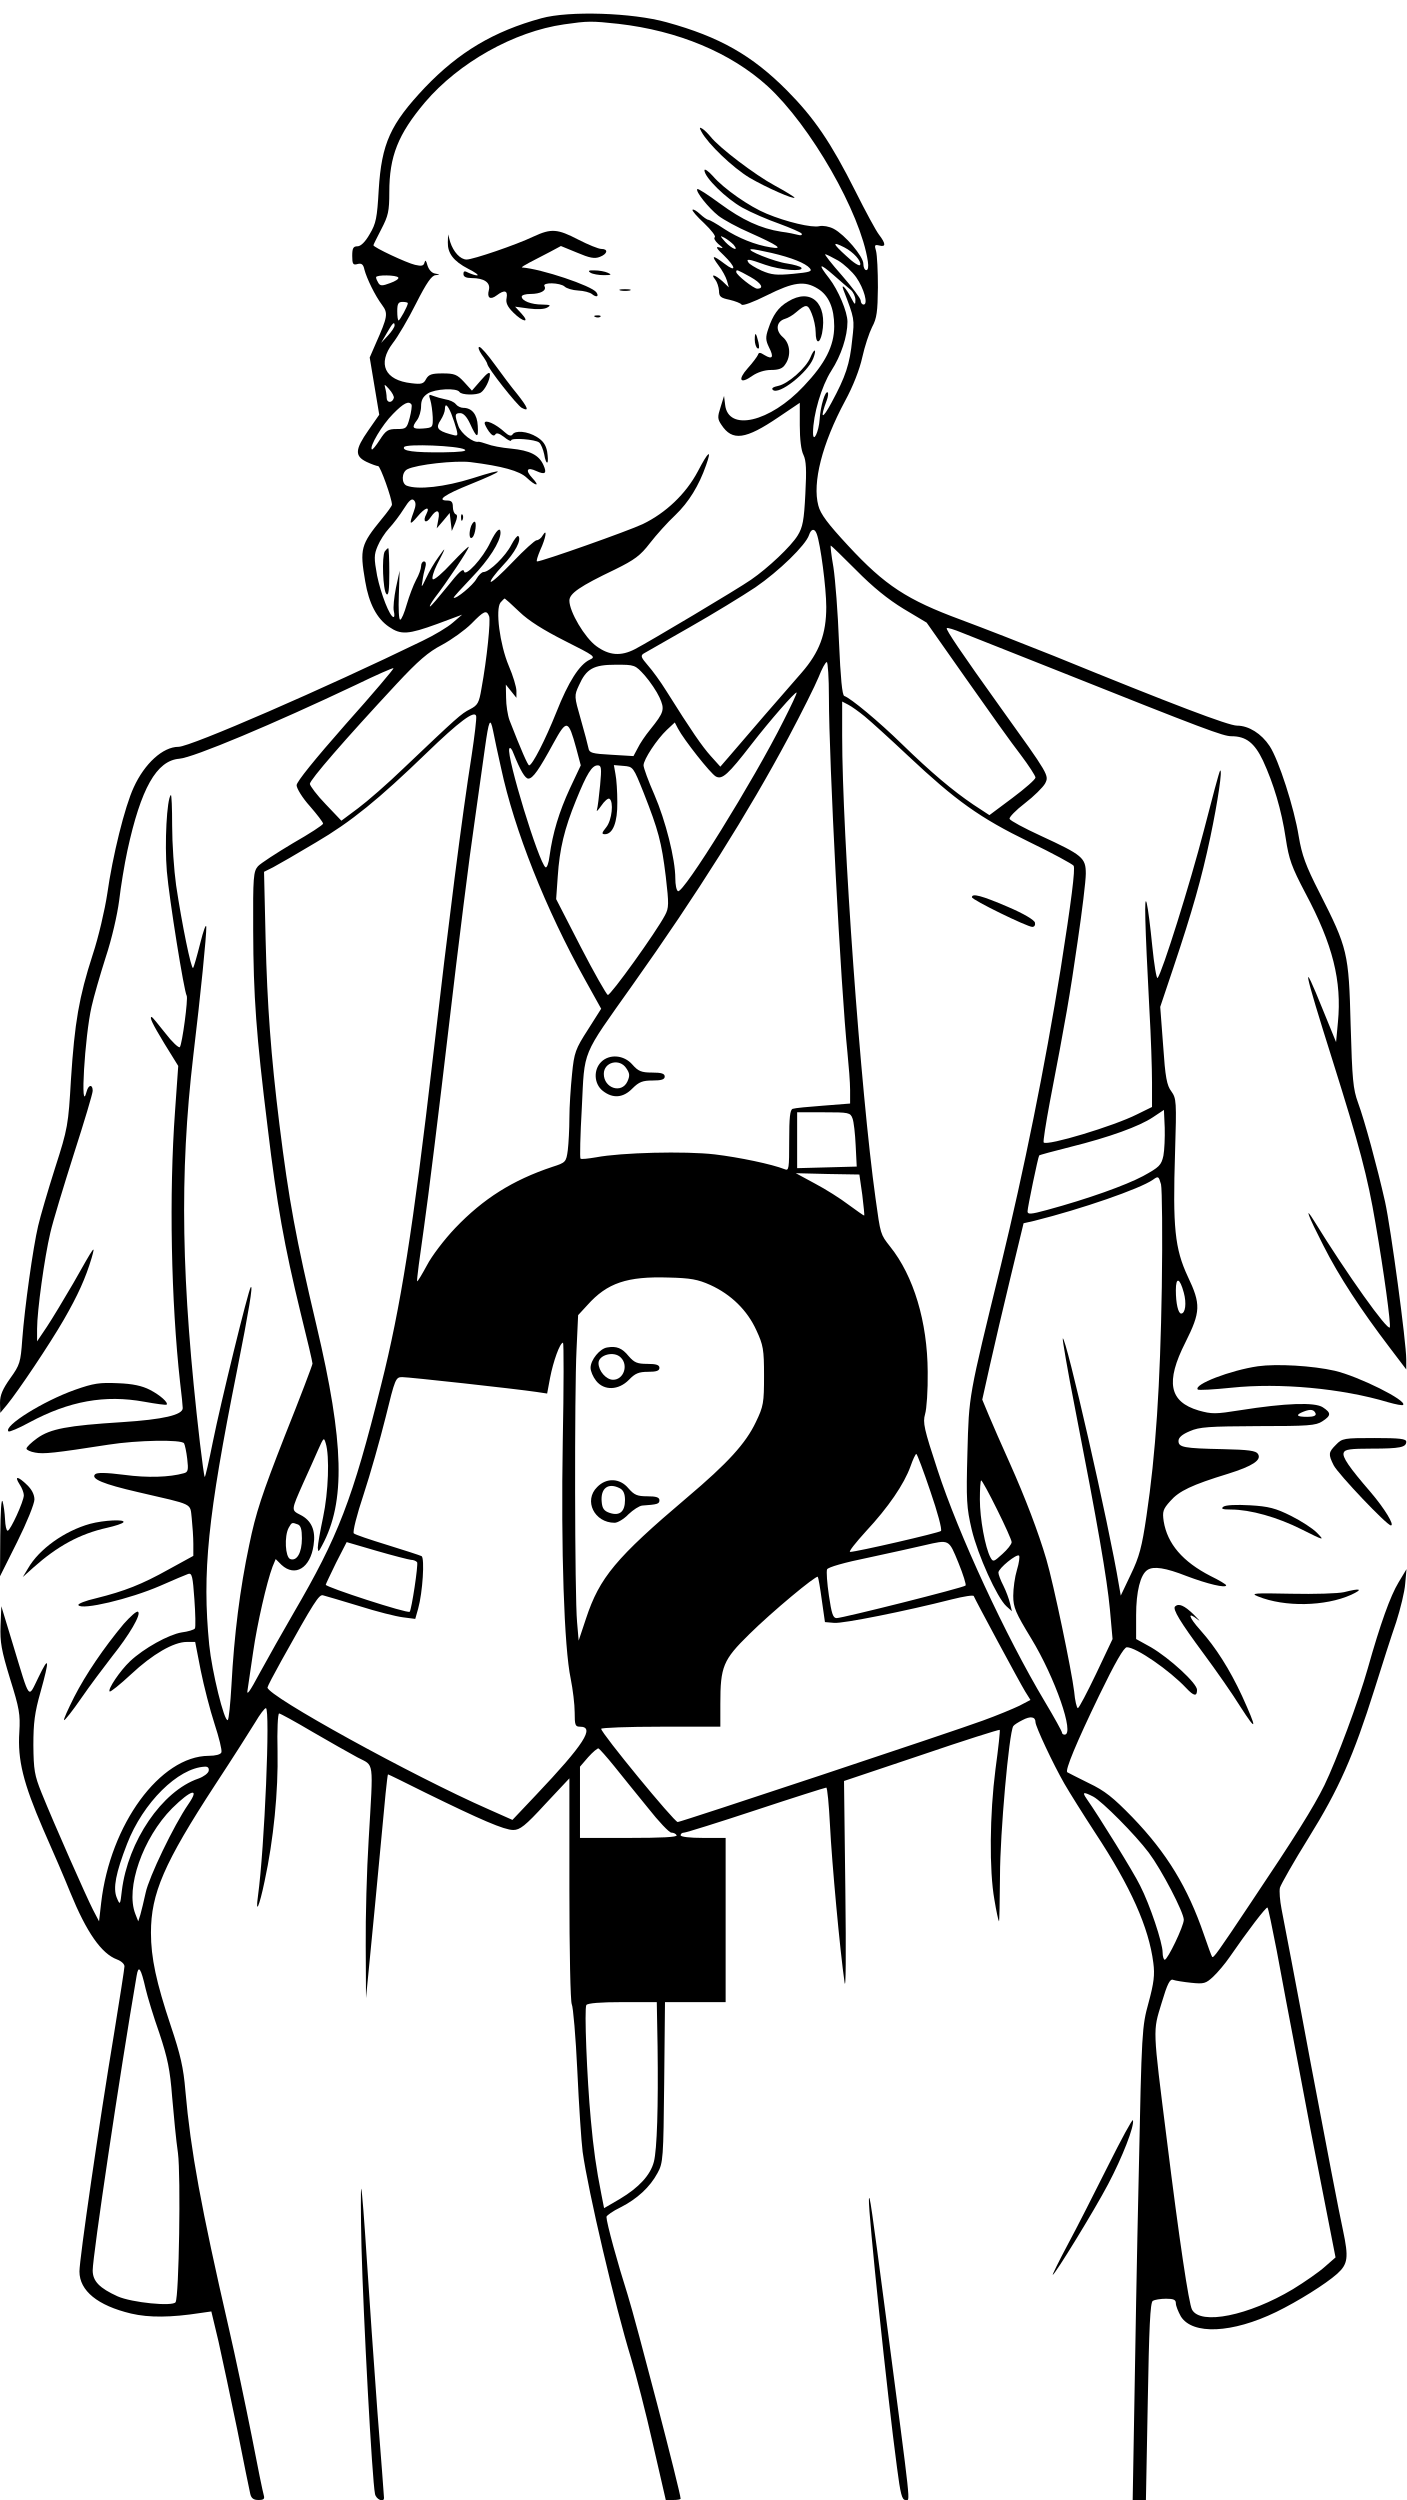
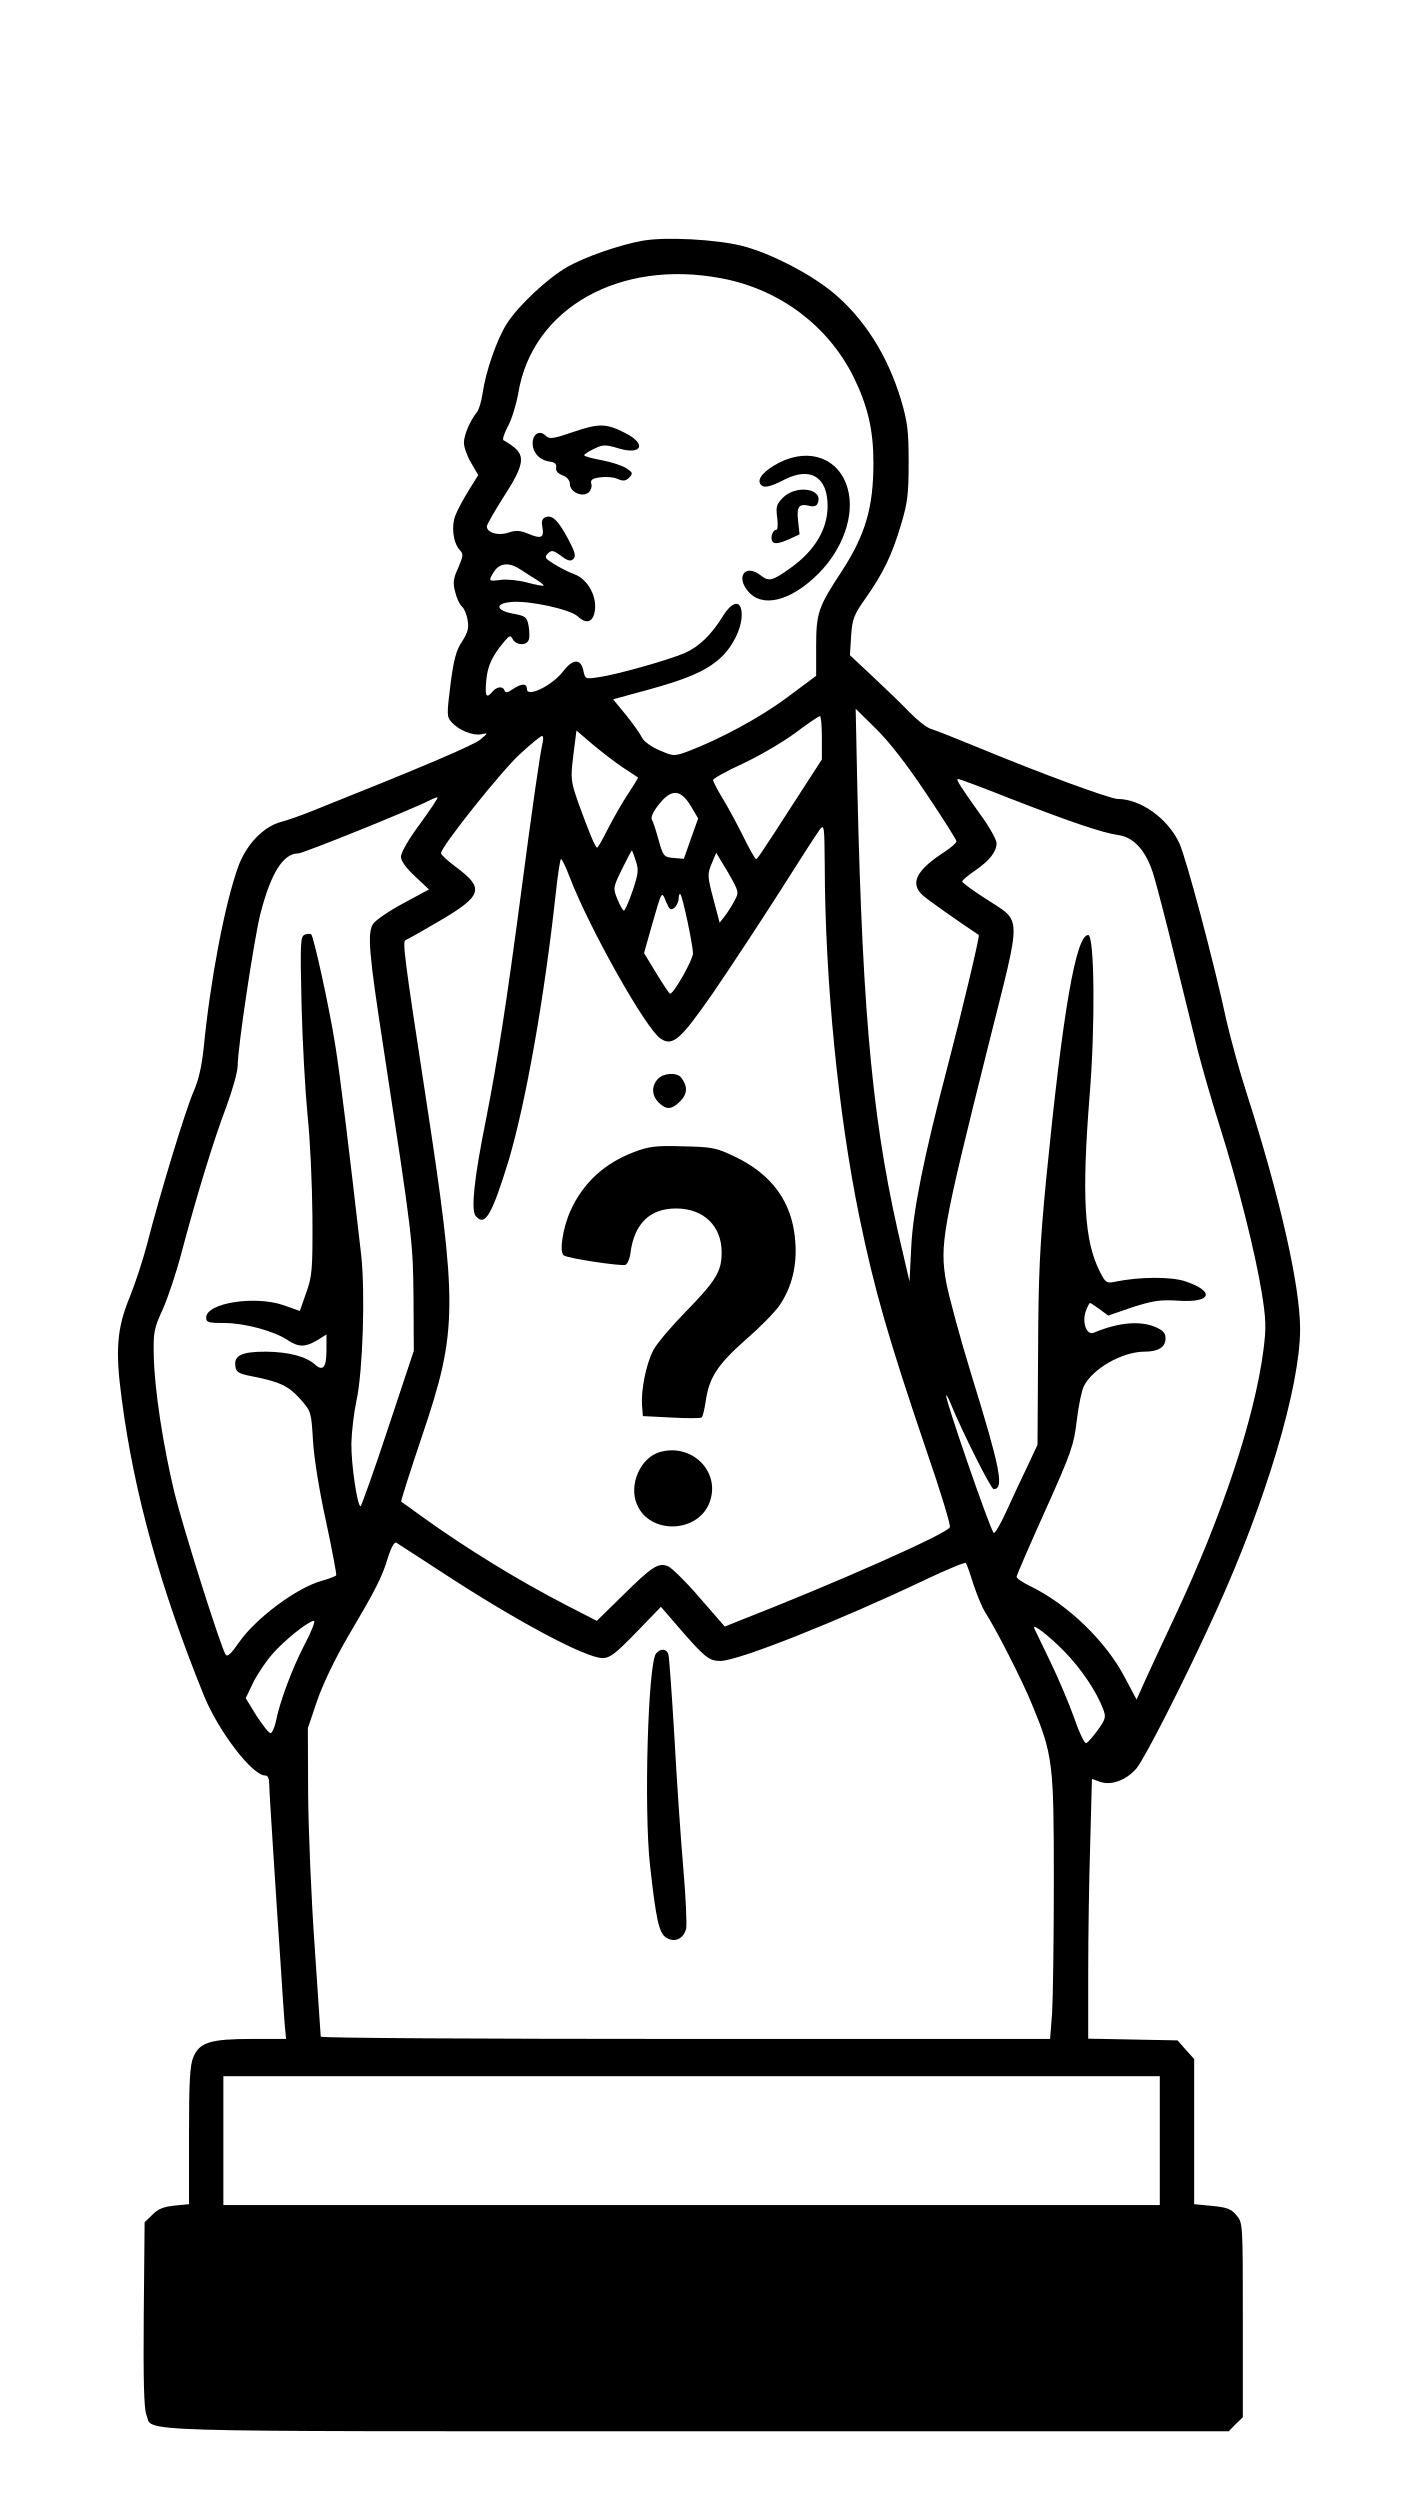
- <svg xmlns="http://www.w3.org/2000/svg" version="1.0" width="531pt" height="944pt" viewBox="0 0 531 944" preserveAspectRatio="xMidYMid meet">
-   <g transform="translate(0,944) scale(0.1,-0.1)" fill="#000000" stroke="none">
-     <path d="M2044 9371 c-179 -49 -311 -127 -440 -262 -130 -138 -163 -210 -174 -386 -6 -106 -10 -127 -34 -167 -17 -30 -34 -46 -46 -46 -16 0 -20 -7 -20 -36 0 -31 3 -36 20 -31 15 4 22 -1 26 -21 9 -34 40 -98 67 -134 23 -31 21 -44 -24 -145 l-23 -53 18 -108 18 -108 -41 -59 c-51 -73 -52 -97 -7 -119 19 -9 39 -16 44 -16 8 0 52 -122 52 -146 0 -4 -17 -28 -38 -53 -80 -98 -84 -113 -63 -236 14 -84 44 -141 90 -172 45 -31 72 -29 182 11 l94 35 -35 -30 c-19 -17 -71 -48 -115 -69 -366 -178 -876 -400 -921 -400 -59 0 -128 -63 -169 -153 -34 -73 -80 -260 -100 -402 -9 -60 -33 -164 -55 -230 -52 -161 -68 -256 -82 -470 -10 -173 -12 -186 -60 -335 -27 -85 -56 -184 -64 -219 -19 -80 -51 -308 -60 -429 -6 -86 -9 -96 -45 -146 -29 -41 -39 -64 -39 -93 l1 -38 25 30 c42 51 162 230 215 322 53 92 82 156 105 233 15 53 13 50 -69 -95 -35 -60 -80 -135 -100 -165 l-37 -55 0 47 c0 68 28 270 50 363 10 44 51 178 89 298 39 121 71 228 71 238 0 26 -16 24 -23 -3 -25 -95 -7 210 19 322 8 36 32 119 53 185 23 69 44 161 51 215 6 52 20 137 31 188 51 235 110 340 196 347 53 4 357 132 667 279 76 37 140 65 142 63 2 -2 -79 -98 -181 -212 -117 -133 -185 -217 -185 -230 0 -12 22 -48 50 -79 27 -31 50 -61 50 -66 0 -5 -51 -38 -114 -74 -62 -37 -122 -76 -132 -87 -17 -20 -19 -39 -18 -243 1 -248 11 -390 55 -746 34 -286 63 -446 124 -697 25 -100 45 -186 45 -192 0 -5 -47 -129 -105 -274 -86 -220 -109 -289 -134 -411 -35 -165 -57 -341 -67 -529 -4 -70 -10 -130 -14 -132 -13 -8 -60 184 -70 284 -27 275 -6 480 105 1036 45 227 61 324 52 315 -9 -9 -114 -439 -143 -583 -15 -75 -29 -136 -31 -134 -2 2 -10 60 -18 128 -71 613 -78 1012 -25 1464 28 233 50 455 49 485 -1 14 -11 -14 -23 -62 -12 -48 -24 -90 -27 -93 -7 -6 -42 165 -64 312 -8 57 -15 158 -15 225 0 67 -2 119 -5 116 -15 -15 -24 -182 -15 -288 9 -105 65 -454 75 -470 6 -10 -17 -183 -26 -194 -4 -4 -29 19 -55 53 -26 33 -49 61 -51 61 -10 0 2 -25 48 -101 l52 -84 -12 -170 c-23 -315 -15 -718 19 -1025 6 -47 10 -91 10 -97 0 -26 -74 -43 -229 -53 -206 -13 -271 -25 -321 -61 -22 -16 -40 -33 -40 -39 0 -5 15 -12 33 -15 32 -6 71 -2 277 30 108 17 276 20 285 5 3 -5 9 -32 12 -59 5 -42 3 -50 -13 -54 -54 -15 -136 -18 -225 -6 -71 9 -103 9 -110 2 -17 -17 31 -37 161 -67 215 -50 197 -40 204 -99 3 -29 6 -72 6 -97 l0 -45 -93 -51 c-102 -57 -166 -82 -274 -109 -40 -9 -70 -21 -67 -26 12 -20 194 23 309 73 50 22 97 42 106 45 14 4 17 -10 23 -96 4 -55 5 -105 2 -110 -3 -5 -26 -12 -50 -15 -49 -8 -143 -60 -195 -109 -38 -36 -85 -106 -77 -114 3 -3 39 26 81 65 81 76 161 122 210 122 l32 0 21 -108 c12 -59 35 -149 52 -201 17 -52 29 -100 26 -108 -3 -8 -22 -13 -48 -13 -183 -1 -372 -259 -406 -555 l-8 -70 -23 44 c-25 49 -146 322 -194 441 -27 67 -30 87 -31 180 0 84 5 124 27 201 35 126 33 140 -8 55 -40 -81 -30 -93 -96 124 l-44 145 -3 -74 c-2 -62 3 -92 36 -200 35 -112 39 -134 35 -201 -7 -106 15 -193 90 -367 36 -81 82 -188 102 -238 62 -152 118 -232 177 -254 16 -6 28 -17 28 -26 0 -8 -18 -122 -39 -252 -57 -343 -131 -853 -131 -900 0 -73 69 -129 195 -159 68 -16 151 -15 261 2 l42 6 27 -113 c14 -63 46 -213 71 -334 24 -121 46 -230 49 -242 4 -17 13 -23 31 -23 20 0 24 4 20 18 -3 9 -24 111 -46 226 -23 115 -61 297 -86 405 -105 457 -144 669 -164 896 -7 87 -19 138 -55 245 -55 165 -75 257 -75 352 0 148 49 262 242 558 67 102 135 209 152 237 17 29 35 53 40 53 17 0 -5 -528 -30 -710 -10 -73 5 -40 25 56 34 157 52 340 49 492 -2 78 1 142 6 142 4 0 61 -31 125 -69 64 -37 141 -81 171 -97 64 -34 60 -2 42 -312 -7 -112 -12 -292 -11 -400 l1 -197 34 350 c18 193 36 383 40 423 4 39 8 72 9 72 2 0 65 -31 141 -69 210 -103 298 -141 332 -141 25 0 45 15 121 98 l91 97 0 -418 c0 -237 4 -425 9 -435 5 -9 15 -123 21 -252 6 -129 15 -266 20 -305 21 -150 122 -581 183 -780 18 -60 56 -206 82 -322 l49 -213 28 0 c15 0 28 2 28 5 0 23 -170 675 -200 770 -37 116 -80 272 -80 294 0 5 24 22 53 36 63 32 111 76 140 130 21 38 22 55 25 343 l3 302 115 0 114 0 0 310 0 310 -85 0 c-50 0 -85 4 -85 10 0 6 6 10 13 10 7 0 129 38 271 85 142 47 262 85 266 85 4 0 10 -64 14 -142 7 -141 38 -476 55 -593 5 -36 6 102 3 350 l-5 410 292 98 c161 55 294 97 296 95 2 -1 -5 -68 -16 -148 -22 -171 -24 -383 -4 -494 7 -43 15 -79 17 -81 2 -2 3 76 4 173 0 158 34 538 50 564 3 5 19 15 35 23 30 16 49 13 49 -8 0 -16 66 -157 109 -232 19 -33 71 -116 116 -185 135 -205 203 -358 220 -492 6 -45 2 -76 -18 -150 -25 -91 -26 -105 -37 -643 -7 -302 -14 -704 -17 -892 l-6 -343 25 0 25 0 7 372 c5 278 9 374 19 380 6 4 29 8 50 8 29 0 37 -4 37 -17 0 -10 9 -32 19 -50 44 -70 193 -64 360 17 82 40 186 105 230 144 41 37 44 61 22 165 -12 53 -66 335 -121 626 -54 292 -105 556 -111 587 -6 31 -9 67 -6 80 4 13 52 98 108 188 115 185 170 310 249 561 28 90 65 205 82 254 16 50 32 115 34 145 l5 55 -30 -50 c-31 -51 -69 -157 -116 -324 -35 -124 -118 -347 -164 -442 -42 -85 -111 -195 -278 -444 -126 -189 -141 -210 -146 -204 -2 2 -16 40 -31 84 -61 178 -140 308 -270 443 -73 75 -104 100 -165 129 -42 21 -78 39 -81 41 -9 7 34 111 120 289 61 126 94 183 105 183 35 0 161 -87 224 -154 29 -31 41 -33 41 -7 0 25 -104 120 -174 161 l-56 31 0 90 c0 89 16 154 43 171 23 15 68 8 147 -23 79 -30 150 -47 150 -35 0 3 -26 19 -59 35 -105 54 -163 121 -177 207 -5 36 -3 45 25 76 33 38 81 61 218 103 93 29 128 52 113 75 -7 12 -36 16 -132 18 -149 3 -168 7 -168 31 0 13 14 25 43 37 36 16 72 18 257 19 189 0 219 2 243 18 34 22 34 32 2 53 -30 20 -141 16 -312 -11 -94 -15 -107 -15 -157 -1 -111 33 -126 107 -50 257 58 116 59 144 9 249 -49 105 -57 186 -48 468 6 194 5 204 -14 231 -17 22 -23 53 -31 173 l-11 146 50 149 c71 212 106 335 139 491 29 138 47 261 37 252 -3 -3 -30 -104 -61 -225 -52 -201 -158 -539 -175 -558 -4 -4 -13 50 -20 120 -7 71 -16 144 -21 163 -10 38 -7 -75 10 -400 6 -102 10 -227 10 -277 l0 -93 -57 -28 c-87 -44 -339 -120 -352 -106 -3 2 8 71 23 152 60 312 76 404 105 606 17 115 31 230 31 257 0 60 -12 70 -170 143 -63 29 -115 57 -118 64 -2 6 24 33 58 59 34 26 68 60 76 74 16 31 16 31 -167 286 -149 208 -209 297 -204 301 2 3 28 -5 57 -17 29 -11 188 -75 353 -140 569 -227 634 -251 665 -251 55 0 87 -25 119 -92 40 -87 70 -186 86 -294 12 -79 22 -107 74 -206 104 -195 138 -332 123 -488 l-7 -75 -49 120 c-85 211 -75 162 36 -190 101 -321 132 -437 162 -615 32 -184 58 -378 54 -392 -6 -18 -163 202 -286 402 -39 63 -23 20 35 -93 59 -117 142 -243 250 -385 l63 -83 0 38 c0 64 -58 495 -80 595 -30 133 -77 306 -102 374 -19 52 -22 87 -28 294 -7 273 -11 289 -118 500 -52 102 -66 141 -78 212 -17 107 -76 290 -110 341 -31 47 -79 77 -123 77 -32 0 -240 79 -691 263 -107 43 -266 105 -352 137 -203 75 -286 129 -425 279 -77 83 -105 120 -113 152 -23 86 14 233 101 395 30 55 55 119 65 165 9 41 26 92 37 114 18 33 21 59 22 150 0 61 -3 122 -7 137 -7 23 -5 25 12 21 26 -7 25 7 -1 41 -11 14 -51 88 -89 164 -92 183 -155 276 -258 380 -132 133 -255 203 -455 258 -129 36 -368 44 -473 15z m291 -21 c226 -26 424 -109 563 -235 162 -148 352 -479 379 -662 3 -21 1 -33 -6 -33 -6 0 -11 11 -11 24 0 28 -70 110 -112 132 -17 9 -41 13 -54 10 -28 -7 -125 16 -199 47 -64 26 -163 95 -203 142 -18 20 -32 29 -32 22 0 -27 82 -107 143 -141 34 -19 97 -46 140 -61 43 -16 80 -32 84 -37 3 -6 -3 -8 -13 -5 -11 3 -39 9 -64 12 -78 12 -148 45 -231 106 -45 33 -83 58 -86 55 -8 -8 42 -71 80 -101 18 -14 72 -44 121 -65 103 -46 128 -63 76 -54 -58 9 -122 35 -176 70 -28 19 -55 34 -59 34 -5 0 -19 10 -32 22 -13 12 -25 19 -28 16 -3 -3 17 -26 44 -51 27 -26 45 -49 40 -53 -5 -3 1 -14 13 -25 21 -17 21 -18 3 -13 -14 4 -9 -5 18 -30 46 -45 49 -67 3 -32 -46 35 -52 33 -23 -6 14 -18 28 -44 32 -58 l7 -25 -24 23 c-28 25 -47 30 -27 6 7 -9 13 -28 14 -42 0 -22 6 -27 40 -34 21 -5 42 -13 45 -18 4 -6 44 9 96 35 100 50 142 56 192 25 41 -25 62 -73 62 -142 0 -74 -34 -141 -115 -226 -128 -137 -286 -173 -297 -70 l-4 33 -13 -42 c-12 -37 -12 -45 3 -67 41 -63 91 -56 216 29 l80 54 0 -85 c0 -52 5 -95 14 -112 10 -21 12 -55 7 -147 -5 -101 -10 -126 -29 -157 -25 -41 -112 -123 -176 -167 -50 -35 -386 -235 -438 -262 -54 -28 -98 -24 -146 11 -44 32 -102 130 -102 172 0 27 39 54 173 118 73 36 95 52 131 99 24 31 67 79 96 106 51 49 89 111 116 188 23 64 9 54 -31 -23 -45 -85 -121 -157 -208 -199 -55 -26 -380 -141 -399 -141 -4 0 2 19 12 43 21 45 28 86 9 55 -5 -10 -16 -18 -23 -18 -6 0 -47 -37 -89 -81 -43 -45 -80 -79 -84 -76 -3 4 17 31 45 61 47 49 73 99 59 112 -3 3 -15 -12 -26 -33 -21 -42 -83 -103 -105 -103 -7 0 -19 -12 -27 -26 -12 -23 -78 -78 -86 -71 -1 2 30 36 69 77 64 66 107 134 108 168 0 25 -16 10 -38 -35 -29 -62 -96 -134 -100 -110 -3 13 -21 -5 -63 -58 -33 -41 -62 -75 -65 -75 -4 0 5 15 18 33 43 55 128 183 128 192 0 4 -29 -24 -64 -61 -35 -38 -67 -66 -72 -61 -4 4 3 29 16 55 35 67 36 72 6 29 -15 -20 -36 -56 -47 -80 -17 -36 -19 -38 -14 -12 2 17 7 40 11 53 4 13 2 22 -5 22 -6 0 -11 -8 -11 -18 0 -9 -8 -33 -19 -52 -10 -19 -26 -61 -35 -92 -9 -32 -20 -58 -25 -58 -5 0 -7 42 -5 93 l3 92 -14 -65 c-7 -36 -11 -75 -8 -87 3 -13 3 -23 -1 -23 -14 0 -48 88 -62 156 -12 66 -12 79 2 112 8 20 28 51 43 67 16 17 41 50 56 74 20 32 30 40 38 32 8 -8 8 -20 -1 -44 -18 -49 -15 -52 14 -18 29 35 50 42 34 10 -16 -29 -1 -39 17 -11 22 32 36 27 28 -10 l-6 -33 25 29 24 29 4 -34 4 -34 13 30 c8 20 9 31 2 33 -6 2 -11 15 -11 28 0 18 -5 24 -21 24 -42 0 -11 22 86 61 136 55 140 65 9 23 -105 -33 -206 -44 -248 -28 -21 8 -20 51 2 62 35 18 182 34 239 27 119 -15 185 -33 212 -59 35 -33 52 -34 21 -1 -28 30 -20 43 16 26 33 -15 40 -8 26 23 -17 38 -51 55 -122 62 -35 3 -76 11 -90 17 -14 5 -29 9 -33 9 -20 -5 -66 31 -76 59 -15 43 -14 49 7 49 12 0 25 -14 37 -40 25 -55 32 -57 29 -8 -2 43 -22 68 -55 68 -9 0 -22 6 -28 14 -6 8 -24 16 -39 18 -15 3 -36 9 -46 13 -17 7 -18 5 -11 -16 4 -13 8 -42 9 -64 1 -39 0 -40 -36 -43 -41 -3 -45 3 -23 32 8 11 15 34 15 52 0 23 7 36 25 48 27 18 110 22 120 6 7 -12 65 -13 81 -2 15 10 34 47 34 68 0 12 -10 6 -34 -22 l-34 -39 -30 33 c-26 28 -36 32 -81 32 -41 0 -52 -4 -62 -21 -9 -18 -17 -21 -56 -16 -100 11 -129 73 -70 151 19 24 59 92 88 150 40 79 59 106 74 107 18 2 18 2 -2 6 -13 2 -24 15 -29 31 -5 19 -8 22 -11 11 -3 -13 -11 -15 -36 -9 -31 7 -157 66 -157 74 0 2 14 30 30 61 26 50 30 67 30 139 0 136 33 219 135 340 128 150 336 267 525 294 90 13 103 13 205 2z m435 -834 c22 -27 -5 -17 -31 10 -21 24 -22 26 -3 16 11 -6 26 -18 34 -26z m418 -10 c35 -18 65 -52 60 -66 -2 -7 -26 8 -53 34 -52 47 -54 56 -7 32z m-275 -21 c77 -18 129 -39 145 -58 10 -12 0 -15 -63 -21 -63 -6 -82 -4 -119 12 -24 11 -47 25 -50 31 -10 15 0 14 64 -9 57 -20 146 -27 136 -11 -4 5 -28 12 -54 16 -46 6 -161 52 -135 54 6 1 41 -6 76 -14z m252 -29 c23 -14 53 -42 68 -63 30 -43 46 -103 28 -103 -6 0 -11 7 -11 15 0 8 -32 50 -71 95 -39 44 -67 80 -63 80 4 0 26 -11 49 -24z m48 -111 c9 -8 17 -25 17 -37 0 -21 -2 -20 -16 7 -19 37 -40 59 -29 30 42 -109 42 -110 33 -187 -9 -93 -25 -140 -78 -238 -36 -67 -45 -63 -18 9 5 13 6 26 4 29 -10 9 -28 -52 -31 -101 -3 -48 -25 -93 -25 -51 0 68 32 176 69 234 37 57 61 130 61 185 0 38 -35 120 -69 164 -44 56 -38 60 17 12 26 -23 55 -48 65 -56z m-379 49 c41 -23 53 -44 25 -44 -13 0 -79 52 -79 63 0 11 3 9 54 -19z m-1330 -2 c3 -5 -11 -14 -31 -21 -29 -11 -37 -11 -44 0 -5 8 -9 17 -9 22 0 10 78 9 84 -1z m36 -97 c0 -10 -30 -65 -35 -65 -3 0 -5 16 -5 35 0 28 4 35 20 35 11 0 20 -2 20 -5z m-50 -84 c0 -6 -11 -23 -25 -38 l-26 -28 22 38 c21 37 29 45 29 28z m-3 -274 c-6 -20 -27 -19 -27 1 0 11 -3 29 -6 39 -4 14 -1 12 15 -6 12 -13 20 -29 18 -34z m67 -25 c2 -4 -1 -27 -7 -50 -11 -40 -13 -42 -49 -42 -33 0 -41 -5 -64 -41 -14 -22 -28 -39 -30 -36 -10 10 39 93 80 134 40 41 60 51 70 35z m150 -34 c7 -18 16 -45 20 -60 6 -26 5 -26 -26 -17 -46 13 -54 24 -34 53 9 14 16 32 16 41 0 24 10 17 24 -17z m50 -135 c12 -7 -14 -10 -81 -11 -111 -1 -156 5 -147 20 8 13 203 5 228 -9z m1330 -319 c14 -37 36 -204 36 -276 0 -102 -26 -171 -93 -248 -65 -74 -220 -253 -269 -311 l-38 -44 -36 40 c-33 37 -72 93 -168 246 -21 34 -53 78 -70 97 -25 29 -28 36 -16 44 8 5 87 50 175 100 88 50 199 118 247 150 89 61 191 160 203 198 8 24 21 26 29 4z m149 -137 c63 -64 120 -110 179 -146 l87 -52 149 -212 c82 -117 174 -246 206 -287 31 -41 56 -80 56 -86 0 -7 -39 -41 -87 -77 l-87 -65 -61 40 c-78 53 -159 121 -270 229 -87 85 -193 173 -217 181 -8 3 -14 67 -20 204 -4 109 -14 236 -21 282 -8 45 -12 82 -10 82 2 0 45 -42 96 -93z m-1272 -157 c35 -34 91 -69 172 -110 113 -57 118 -60 94 -71 -39 -18 -81 -84 -126 -198 -42 -105 -91 -201 -103 -201 -5 0 -30 57 -74 170 -7 19 -13 58 -13 85 l-1 50 20 -25 20 -25 0 26 c0 15 -13 58 -29 95 -34 81 -51 214 -31 239 7 8 14 15 16 15 1 0 26 -22 55 -50z m-114 -17 c6 -16 -8 -159 -29 -273 -9 -54 -14 -63 -43 -78 -34 -17 -49 -31 -250 -222 -60 -58 -138 -126 -173 -152 l-63 -47 -59 62 c-33 34 -59 69 -60 77 0 15 130 165 327 377 82 88 120 121 172 148 37 20 87 56 111 80 48 49 57 53 67 28z m1283 -306 c0 -239 45 -1100 70 -1342 5 -49 10 -113 10 -141 l0 -51 -102 -8 c-55 -4 -107 -9 -115 -12 -10 -4 -13 -33 -13 -120 0 -106 -1 -115 -17 -108 -48 19 -172 45 -264 56 -112 13 -354 7 -448 -11 -30 -5 -56 -8 -59 -5 -3 2 -1 89 5 193 11 222 -3 188 191 462 245 345 439 654 589 935 50 94 101 196 114 228 12 31 26 57 31 57 4 0 8 -60 8 -133z m-695 82 c20 -23 45 -60 55 -82 21 -46 18 -56 -35 -122 -18 -22 -39 -53 -47 -70 l-16 -30 -83 5 c-74 4 -84 7 -87 25 -2 11 -15 60 -29 109 -25 87 -25 89 -7 128 28 63 55 78 139 78 72 0 73 0 110 -41z m524 -170 c-114 -228 -380 -656 -399 -644 -6 3 -10 25 -10 48 0 73 -37 219 -79 316 -23 52 -41 102 -41 111 0 22 50 98 88 134 l30 28 12 -23 c22 -42 123 -170 143 -181 24 -13 46 7 135 122 68 88 165 199 170 195 2 -2 -20 -49 -49 -106z m306 16 c22 -18 96 -85 165 -150 179 -168 269 -233 456 -324 89 -43 164 -84 168 -90 7 -11 -9 -136 -49 -390 -59 -367 -139 -762 -225 -1116 -124 -507 -121 -491 -127 -710 -5 -181 -3 -208 16 -290 23 -97 96 -258 131 -290 l21 -19 -7 29 c-4 17 -15 47 -25 67 -11 21 -19 43 -19 50 0 16 69 72 78 64 3 -4 0 -28 -8 -54 -8 -26 -14 -70 -14 -98 0 -44 9 -64 68 -161 90 -148 165 -363 126 -363 -5 0 -10 3 -10 8 0 4 -29 57 -65 117 -147 246 -326 632 -405 875 -51 155 -56 178 -47 210 6 19 11 91 10 160 -1 189 -53 362 -142 473 -37 47 -36 45 -55 182 -56 401 -126 1369 -126 1747 l0 129 23 -12 c12 -6 40 -26 62 -44z m-1484 -147 c-36 -227 -88 -636 -146 -1139 -75 -647 -122 -946 -196 -1239 -108 -434 -162 -572 -330 -860 -40 -69 -97 -170 -127 -225 -40 -75 -52 -91 -47 -65 3 19 12 84 21 143 15 105 51 262 73 321 l12 29 22 -22 c51 -47 109 -12 121 74 9 56 -8 94 -50 115 -35 18 -35 16 11 120 19 41 44 98 56 125 21 47 22 49 29 25 15 -48 10 -185 -10 -279 -11 -52 -20 -103 -20 -115 1 -18 3 -17 16 8 89 164 84 387 -21 831 -78 330 -104 471 -140 760 -32 259 -46 451 -52 696 l-6 257 34 17 c19 10 92 52 162 94 133 78 237 163 417 337 123 119 183 164 188 140 2 -9 -6 -75 -17 -148z m111 -48 c50 -234 168 -532 318 -801 l60 -108 -50 -79 c-47 -73 -52 -86 -60 -168 -5 -49 -10 -123 -10 -165 0 -42 -3 -97 -6 -122 -6 -45 -8 -47 -58 -63 -150 -50 -261 -120 -367 -231 -41 -43 -89 -106 -107 -141 -19 -35 -35 -62 -37 -60 -2 2 10 94 26 204 16 111 58 453 94 760 36 308 79 651 96 764 16 113 34 241 40 285 15 107 20 119 31 65 5 -25 18 -88 30 -140z m284 74 l17 -64 -41 -87 c-41 -89 -65 -168 -77 -256 -3 -26 -10 -45 -15 -42 -25 16 -148 418 -137 448 3 7 10 -1 16 -18 26 -65 44 -95 56 -95 17 0 40 33 95 134 50 91 56 90 86 -20z m90 -139 c-4 -42 -9 -83 -12 -93 -3 -9 4 -2 16 15 12 18 26 30 31 27 17 -10 10 -81 -12 -108 -17 -21 -18 -26 -5 -26 30 0 48 45 47 121 0 39 -3 87 -7 106 l-6 34 36 -3 c37 -3 37 -3 77 -103 55 -140 67 -184 83 -315 12 -104 12 -118 -3 -146 -33 -63 -206 -304 -216 -301 -5 2 -52 84 -103 183 l-92 179 6 85 c7 105 25 180 69 288 41 101 60 132 82 132 14 0 15 -10 9 -75z m2127 -1399 c-8 -36 -15 -43 -77 -77 -66 -35 -208 -86 -363 -128 -62 -17 -73 -17 -73 -5 0 14 40 207 44 211 1 2 54 16 117 32 149 37 261 78 312 112 l42 28 3 -67 c1 -37 -1 -85 -5 -106z m-1174 141 c5 -12 10 -59 12 -102 l4 -80 -112 -3 -113 -3 0 106 0 105 100 0 c95 0 101 -1 109 -23z m37 -289 c5 -43 9 -78 7 -78 -2 0 -29 19 -59 41 -30 23 -87 59 -127 80 l-72 39 120 -3 120 -2 11 -77z m1131 -348 c-6 -372 -23 -631 -58 -865 -17 -116 -27 -154 -59 -220 l-38 -80 -7 40 c-37 226 -201 943 -212 931 -2 -2 18 -120 46 -262 86 -441 121 -644 132 -761 l10 -112 -62 -131 c-34 -71 -65 -130 -69 -130 -4 0 -11 28 -14 63 -9 76 -78 408 -105 499 -30 102 -79 231 -138 363 -30 66 -65 147 -79 180 l-25 60 29 130 c16 72 51 221 78 333 l49 203 40 9 c180 45 399 121 448 155 21 15 22 14 31 -17 4 -18 6 -193 3 -388z m-1705 8 c79 -36 140 -96 174 -171 26 -56 29 -72 29 -172 0 -102 -2 -115 -31 -175 -38 -80 -105 -154 -260 -285 -269 -228 -330 -302 -381 -456 l-28 -84 -6 70 c-9 96 -10 871 -2 1029 l6 130 35 38 c75 84 150 109 307 104 83 -2 110 -7 157 -28z m1788 -29 c11 -40 6 -79 -10 -79 -11 0 -20 38 -20 88 0 52 15 47 30 -9z m-2345 -561 c-7 -408 5 -779 30 -897 8 -40 15 -97 15 -127 0 -48 2 -54 20 -54 58 0 16 -66 -167 -259 l-88 -93 -90 40 c-287 126 -835 428 -835 460 0 4 24 50 53 102 123 221 142 251 157 246 8 -2 69 -20 135 -40 66 -21 141 -40 167 -43 l46 -6 11 39 c17 61 25 190 13 198 -6 3 -64 22 -129 42 -65 20 -122 39 -127 44 -5 5 11 69 37 147 25 76 62 207 83 291 36 147 38 152 63 152 25 0 426 -44 507 -56 l40 -6 11 59 c12 62 37 133 49 133 3 0 3 -168 -1 -372z m2843 104 c2 -8 -9 -12 -32 -12 -41 0 -46 7 -13 20 26 10 39 8 45 -8z m-1455 -293 c27 -78 45 -145 40 -150 -7 -7 -319 -79 -343 -79 -7 0 21 35 60 78 84 90 144 178 168 245 9 26 19 47 22 47 3 0 27 -64 53 -141z m252 -69 c30 -60 55 -116 55 -123 0 -8 -16 -28 -35 -45 -33 -30 -35 -31 -45 -13 -20 37 -40 147 -40 219 0 39 2 72 5 72 3 0 30 -49 60 -110z m-2641 -56 c12 -4 16 -20 16 -53 0 -54 -19 -87 -44 -78 -19 7 -23 86 -6 118 12 21 12 21 34 13z m428 -134 c9 0 19 -4 23 -9 5 -9 -21 -180 -28 -187 -7 -8 -317 93 -317 102 0 2 18 40 39 83 l40 78 113 -33 c62 -18 121 -33 130 -34z m2067 -11 c18 -44 30 -83 27 -86 -7 -8 -465 -123 -487 -123 -14 0 -19 18 -29 85 -7 47 -10 91 -7 99 3 8 65 26 159 45 84 18 178 39 208 46 96 22 92 24 129 -66z m-516 -140 l12 -84 35 -3 c33 -3 268 44 445 89 44 11 81 17 82 12 5 -13 172 -324 194 -360 l20 -32 -42 -22 c-23 -11 -85 -37 -138 -56 -108 -40 -1140 -383 -1152 -383 -13 0 -289 336 -289 352 0 4 101 8 225 8 l225 0 0 86 c0 141 10 166 109 263 86 85 252 223 259 217 2 -2 9 -42 15 -87z m-783 -629 c29 -36 86 -107 127 -157 40 -51 80 -93 88 -93 8 0 17 -4 20 -10 4 -7 -58 -10 -179 -10 l-186 0 0 135 0 134 31 36 c18 20 35 34 39 33 4 -2 31 -32 60 -68z m-1532 -17 c-2 -9 -19 -22 -39 -29 -137 -47 -266 -236 -289 -424 -6 -54 -7 -55 -19 -26 -15 36 -4 93 39 204 60 155 192 286 293 291 12 1 17 -5 15 -16z m-77 -126 c-55 -80 -149 -276 -161 -334 -7 -32 -16 -69 -20 -83 l-8 -25 -11 28 c-38 97 28 287 139 399 72 71 106 80 61 15z m3417 29 c34 -18 159 -144 210 -212 48 -64 132 -225 132 -253 0 -24 -61 -151 -72 -151 -4 0 -8 13 -8 28 0 36 -48 180 -85 252 -23 48 -155 261 -202 328 -18 26 -12 27 25 8z m693 -582 c16 -88 52 -278 80 -424 27 -146 70 -370 96 -499 l46 -235 -40 -35 c-22 -20 -77 -58 -121 -85 -167 -100 -349 -137 -381 -77 -12 22 -48 262 -95 641 -54 429 -53 407 -20 516 22 74 32 93 44 88 8 -3 39 -8 68 -11 48 -5 55 -3 83 23 17 16 45 49 62 74 66 96 139 192 143 187 3 -2 18 -76 35 -163z m-4271 -144 c7 -30 30 -106 52 -168 31 -94 40 -136 48 -240 6 -70 15 -165 22 -212 11 -86 4 -542 -9 -563 -10 -17 -165 -2 -219 22 -68 31 -94 57 -94 98 0 54 102 740 166 1113 7 42 16 29 34 -50z m1933 -217 c3 -227 -2 -390 -14 -436 -13 -50 -56 -97 -128 -140 l-60 -35 -10 51 c-20 100 -30 173 -40 282 -15 161 -25 421 -17 434 5 7 52 11 137 11 l129 0 3 -167z" />
-     <path d="M2649 8942 c25 -46 118 -135 181 -173 63 -37 170 -84 170 -75 0 2 -33 23 -74 45 -76 41 -211 144 -243 185 -10 12 -24 26 -31 30 -11 7 -12 4 -3 -12z" />
-     <path d="M2015 8547 c-67 -32 -229 -87 -253 -87 -24 0 -50 29 -62 66 l-8 29 -1 -30 c-1 -41 21 -71 77 -100 26 -13 41 -24 34 -25 -7 0 -22 5 -33 10 -15 8 -19 7 -19 -5 0 -10 10 -15 31 -15 47 0 72 -17 65 -45 -8 -30 5 -39 30 -20 29 22 42 18 37 -10 -4 -18 3 -33 25 -55 37 -37 65 -41 31 -4 l-24 26 52 -7 c31 -4 59 -3 70 4 15 9 11 10 -20 11 -41 0 -77 14 -77 30 0 6 15 10 33 10 38 0 62 13 53 29 -10 16 59 14 76 -1 7 -7 30 -14 51 -15 21 -1 45 -7 53 -14 16 -13 27 -9 16 7 -17 25 -209 89 -281 94 -3 1 10 9 29 19 19 10 54 28 77 40 l41 22 61 -25 c47 -20 66 -24 86 -16 29 11 33 30 6 30 -11 0 -50 16 -87 35 -79 41 -102 43 -169 12z" />
-     <path d="M2230 8410 c8 -5 31 -9 50 -9 29 0 31 2 15 9 -11 5 -33 9 -50 9 -23 1 -26 -2 -15 -9z" />
-     <path d="M2343 8343 c9 -2 25 -2 35 0 9 3 1 5 -18 5 -19 0 -27 -2 -17 -5z" />
-     <path d="M2975 8301 c-36 -21 -57 -51 -74 -103 -11 -32 -10 -43 3 -70 19 -37 13 -47 -17 -29 -17 11 -22 11 -25 1 -3 -7 -20 -30 -39 -51 -39 -44 -28 -61 18 -28 19 13 46 22 70 22 29 0 44 5 54 21 23 32 19 79 -9 103 -29 25 -25 59 8 69 11 3 30 14 41 24 39 33 45 33 60 -4 8 -19 15 -51 15 -71 0 -43 15 -46 24 -4 22 114 -42 174 -129 120z" />
-     <path d="M2248 8243 c7 -3 16 -2 19 1 4 3 -2 6 -13 5 -11 0 -14 -3 -6 -6z" />
-     <path d="M2850 8157 c0 -14 5 -29 10 -32 7 -4 8 3 4 22 -9 38 -14 42 -14 10z" />
-     <path d="M1819 8101 c12 -16 21 -32 21 -35 0 -14 112 -156 130 -166 30 -16 24 0 -17 52 -21 25 -59 76 -85 112 -26 36 -52 66 -58 66 -6 0 -2 -13 9 -29z" />
-     <path d="M3060 8090 c-17 -40 -84 -99 -121 -107 -19 -4 -27 -9 -21 -15 22 -22 132 65 153 119 14 37 4 40 -11 3z" />
-     <path d="M1830 7842 c0 -4 7 -18 16 -31 11 -15 19 -19 24 -12 4 8 15 5 33 -9 15 -12 27 -18 27 -13 0 11 92 4 106 -8 7 -6 15 -26 19 -45 3 -20 9 -34 12 -30 3 3 2 21 -1 41 -5 26 -16 41 -39 55 -35 22 -82 26 -92 9 -5 -7 -15 -4 -29 9 -35 32 -76 50 -76 34z" />
-     <path d="M1741 7484 c0 -11 3 -14 6 -6 3 7 2 16 -1 19 -3 4 -6 -2 -5 -13z" />
-     <path d="M1776 7444 c-6 -24 -2 -43 8 -33 11 10 17 59 8 59 -5 0 -13 -12 -16 -26z" />
-     <path d="M1453 7358 c-12 -19 -7 -148 6 -161 8 -8 11 13 11 81 0 51 -2 92 -4 92 -3 0 -8 -6 -13 -12z" />
-     <path d="M2270 5430 c-30 -30 -27 -83 6 -109 38 -30 77 -27 112 9 25 25 39 30 76 30 34 0 46 4 46 15 0 11 -12 15 -48 15 -40 0 -52 5 -74 30 -32 37 -87 41 -118 10z m95 -24 c13 -19 14 -28 4 -50 -22 -47 -89 -25 -89 29 0 45 60 60 85 21z" />
-     <path d="M3670 6052 c0 -10 209 -112 228 -112 8 0 12 7 10 16 -2 10 -42 34 -103 60 -98 42 -135 52 -135 36z" />
-     <path d="M2293 4352 c-28 -4 -63 -47 -63 -77 0 -12 9 -34 21 -49 30 -38 85 -36 124 4 23 24 37 30 72 30 32 0 43 4 43 15 0 11 -12 15 -46 15 -38 0 -49 5 -70 29 -25 31 -46 39 -81 33z m51 -38 c30 -29 11 -84 -29 -84 -26 0 -55 33 -55 63 0 31 59 47 84 21z" />
-     <path d="M2255 3825 c-52 -51 -11 -135 66 -135 11 0 35 14 52 32 18 17 41 32 52 33 57 4 65 6 65 20 0 11 -12 15 -46 15 -38 0 -49 5 -71 30 -32 39 -83 41 -118 5z m86 -5 c13 -7 19 -21 19 -44 0 -44 -20 -61 -57 -49 -22 7 -29 17 -31 42 -5 52 25 74 69 51z" />
-     <path d="M4750 4281 c-103 -15 -245 -69 -227 -88 3 -3 60 0 127 7 182 19 415 -2 592 -55 28 -8 54 -13 56 -10 17 16 -168 108 -258 129 -83 19 -219 27 -290 17z" />
-     <path d="M283 4192 c-121 -43 -271 -137 -251 -157 3 -3 39 12 79 34 151 81 285 105 434 78 44 -8 82 -13 84 -11 8 7 -24 36 -63 56 -29 15 -65 23 -121 25 -69 3 -91 0 -162 -25z" />
-     <path d="M5045 3985 c-29 -29 -30 -36 -9 -78 17 -33 201 -227 216 -227 15 0 -24 64 -76 125 -82 95 -109 134 -102 150 4 12 25 15 105 15 108 0 131 5 131 26 0 11 -24 14 -120 14 -115 0 -122 -1 -145 -25z" />
-     <path d="M74 3835 c9 -13 16 -32 16 -41 0 -23 -51 -134 -61 -134 -5 0 -9 19 -10 43 -1 23 -5 53 -9 67 -5 15 -8 -36 -9 -129 l-1 -153 65 130 c36 72 65 144 65 160 0 18 -10 38 -28 55 -35 34 -49 35 -28 2z" />
-     <path d="M4620 3751 c-11 -8 -5 -11 28 -11 73 0 176 -29 267 -75 86 -43 87 -43 59 -14 -16 17 -61 46 -99 65 -58 29 -85 36 -155 40 -52 3 -91 1 -100 -5z" />
-     <path d="M340 3686 c-97 -27 -193 -96 -234 -168 l-20 -33 40 36 c91 81 175 127 278 150 31 7 59 16 62 21 8 12 -74 8 -126 -6z" />
-     <path d="M5075 3428 c-22 -5 -112 -8 -199 -6 -141 3 -156 2 -126 -10 101 -41 254 -38 352 6 47 22 36 26 -27 10z" />
-     <path d="M4437 3374 c-10 -10 19 -58 107 -177 46 -62 109 -152 140 -202 63 -98 64 -87 6 41 -47 101 -99 183 -157 248 -45 50 -51 73 -11 41 13 -10 6 -2 -14 18 -36 35 -57 44 -71 31z" />
-     <path d="M467 3308 c-75 -90 -143 -190 -187 -276 -23 -46 -41 -85 -38 -87 2 -3 32 35 65 83 33 48 86 118 116 157 65 81 112 161 98 169 -5 4 -29 -18 -54 -46z" />
-     <path d="M4183 1260 c-51 -102 -119 -236 -152 -297 -33 -62 -58 -113 -56 -113 8 0 158 245 209 342 54 102 100 220 94 242 -2 6 -44 -72 -95 -174z" />
-     <path d="M1365 955 c7 -268 40 -879 51 -932 4 -21 34 -34 34 -15 0 4 -11 151 -25 327 -13 176 -31 435 -40 575 -9 140 -18 260 -21 265 -2 6 -2 -93 1 -220z" />
-     <path d="M3281 1135 c-3 -46 70 -744 106 -1012 13 -101 19 -123 32 -123 19 0 24 -54 -74 695 -54 411 -62 467 -64 440z" />
+ <svg xmlns="http://www.w3.org/2000/svg" version="1.0" width="491pt" height="873pt" viewBox="0 0 491 873" preserveAspectRatio="xMidYMid meet">
+   <g transform="translate(0,873) scale(0.1,-0.1)" fill="#000000" stroke="none">
+     <path d="M2242 7889 c-78 -14 -199 -56 -261 -91 -69 -40 -171 -135 -211 -198 -35 -55 -74 -167 -85 -245 -4 -27 -13 -57 -20 -65 -23 -28 -45 -79 -45 -106 0 -15 11 -47 25 -70 l25 -43 -33 -53 c-18 -29 -39 -68 -46 -86 -16 -38 -9 -97 14 -122 14 -15 13 -21 -5 -63 -18 -39 -19 -53 -10 -86 5 -21 16 -44 24 -50 7 -6 16 -27 19 -47 5 -28 0 -44 -20 -75 -20 -30 -29 -63 -40 -150 -13 -105 -13 -112 4 -131 25 -28 75 -48 104 -42 24 5 24 5 -3 -18 -23 -20 -207 -98 -578 -246 -41 -17 -95 -36 -118 -42 -62 -16 -122 -79 -150 -156 -47 -130 -98 -398 -121 -636 -7 -64 -18 -112 -36 -152 -27 -62 -117 -357 -161 -529 -14 -54 -41 -137 -60 -184 -46 -111 -52 -187 -29 -358 43 -330 136 -664 288 -1038 51 -124 168 -277 213 -277 9 0 14 -10 14 -27 0 -16 7 -129 15 -253 8 -124 19 -295 25 -380 5 -85 12 -179 14 -207 l5 -53 -120 0 c-144 0 -183 -12 -204 -64 -12 -28 -15 -87 -15 -274 l0 -239 -51 -5 c-38 -4 -58 -12 -77 -32 l-27 -26 -3 -322 c-2 -230 1 -330 9 -350 26 -62 -122 -58 1917 -58 l1863 0 24 25 25 24 0 340 c0 339 0 340 -23 366 -18 22 -34 27 -85 32 l-62 6 0 253 0 254 -29 32 -29 33 -156 3 -156 3 0 228 c0 125 3 329 7 453 l6 226 28 -10 c39 -14 91 5 127 46 28 32 174 319 279 551 173 380 293 782 293 984 0 151 -71 463 -186 821 -26 80 -57 195 -71 255 -43 202 -142 573 -165 621 -40 86 -135 154 -215 154 -26 0 -271 90 -483 178 -80 33 -156 63 -170 67 -14 4 -47 30 -75 59 -27 28 -85 84 -129 125 l-78 73 4 66 c4 60 9 74 50 132 62 88 93 152 124 257 23 76 27 106 27 218 0 112 -4 142 -27 220 -47 155 -129 284 -239 375 -81 66 -217 136 -314 161 -90 23 -271 33 -351 18z m278 -131 c202 -38 371 -165 460 -343 50 -102 70 -186 70 -301 0 -157 -28 -252 -112 -381 -81 -123 -88 -144 -88 -261 l0 -102 -102 -76 c-94 -70 -237 -147 -349 -189 -45 -16 -48 -16 -96 5 -29 12 -55 31 -61 44 -6 13 -31 48 -55 78 l-46 56 117 32 c140 38 205 66 254 109 45 39 78 105 78 154 0 53 -31 51 -66 -5 -39 -64 -84 -107 -132 -128 -54 -24 -242 -77 -303 -85 -45 -7 -46 -6 -52 24 -9 42 -37 41 -71 -4 -39 -50 -126 -92 -126 -61 0 21 -19 20 -50 -1 -17 -12 -25 -13 -28 -5 -5 17 -27 15 -42 -3 -22 -26 -27 -17 -22 38 4 51 21 87 63 137 19 22 22 23 30 7 12 -21 48 -22 55 -2 4 8 3 30 0 49 -6 31 -10 35 -54 43 -62 11 -65 37 -4 41 62 5 203 -26 229 -50 33 -31 57 -20 61 27 4 50 -30 105 -73 120 -17 6 -47 21 -68 34 -34 21 -37 25 -24 38 13 13 19 12 46 -8 24 -18 34 -20 43 -11 10 10 6 24 -17 68 -36 67 -56 87 -80 78 -12 -5 -15 -14 -11 -35 7 -37 -4 -42 -49 -23 -29 12 -44 13 -70 4 -36 -12 -75 0 -75 22 0 6 27 53 60 105 68 105 75 140 34 172 -14 11 -30 21 -35 23 -6 2 1 23 14 48 14 25 30 78 37 118 49 296 354 468 710 400z m-702 -1017 c15 -10 40 -26 55 -35 16 -10 27 -19 25 -21 -2 -2 -28 3 -58 11 -30 8 -72 12 -92 9 -43 -6 -44 -4 -22 30 20 30 54 32 92 6z m1417 -783 c58 -86 105 -161 105 -166 0 -5 -19 -22 -42 -37 -99 -64 -122 -110 -75 -152 16 -15 123 -90 195 -138 4 -3 -59 -268 -108 -455 -84 -319 -122 -509 -128 -635 l-6 -120 -22 95 c-105 437 -141 805 -160 1620 l-6 285 71 -70 c46 -45 109 -126 176 -227z m-365 196 l0 -76 -88 -136 c-134 -208 -137 -211 -142 -212 -3 0 -23 35 -44 78 -21 42 -53 102 -72 133 -19 31 -34 61 -34 65 0 5 46 31 103 57 56 26 138 74 182 106 44 33 83 60 88 60 4 1 7 -33 7 -75z m-695 -104 c28 -18 51 -34 53 -35 1 -1 -14 -26 -34 -56 -20 -30 -51 -84 -70 -121 -19 -38 -36 -68 -39 -68 -6 0 -29 56 -65 155 -27 78 -28 84 -18 167 l11 87 56 -48 c31 -26 79 -63 106 -81z m-280 88 c-10 -45 -35 -219 -75 -523 -52 -393 -82 -586 -124 -800 -40 -198 -52 -311 -35 -331 32 -39 56 1 115 193 60 202 125 568 165 936 7 64 15 117 18 117 4 0 17 -28 30 -62 69 -180 267 -532 318 -565 42 -28 69 -4 181 157 57 83 161 241 232 352 71 112 135 212 144 223 14 18 15 7 16 -126 1 -401 47 -869 121 -1229 53 -256 99 -417 235 -818 48 -138 84 -258 81 -265 -8 -22 -398 -195 -744 -330 l-42 -17 -88 101 c-48 56 -98 105 -111 110 -33 13 -55 -1 -157 -102 l-91 -89 -109 56 c-168 87 -344 195 -500 307 -38 28 -72 52 -74 53 -2 2 31 105 73 230 125 370 125 450 11 1194 -73 476 -80 533 -69 537 6 2 61 33 122 69 146 86 154 112 56 185 -30 22 -54 44 -54 50 0 22 215 292 278 348 37 34 70 61 75 61 4 0 5 -10 2 -22z m1634 -197 c203 -79 319 -119 376 -127 56 -8 99 -57 124 -142 11 -37 45 -166 74 -287 30 -121 66 -267 80 -325 15 -58 49 -177 77 -265 63 -200 123 -437 146 -579 15 -93 16 -122 6 -200 -31 -238 -143 -576 -308 -928 -42 -90 -90 -192 -106 -228 l-29 -65 -41 77 c-66 127 -199 255 -330 319 -27 13 -48 27 -48 33 0 5 45 109 100 231 92 205 100 229 110 314 6 51 17 105 25 121 32 62 135 120 212 120 48 0 73 16 73 46 0 19 -8 28 -35 40 -55 23 -130 16 -216 -20 -24 -10 -41 35 -28 74 6 16 13 30 15 30 3 0 18 -10 34 -22 l30 -22 84 29 c73 23 96 27 161 23 116 -8 130 32 23 68 -50 16 -158 16 -245 -2 -29 -6 -33 -3 -52 35 -55 107 -64 263 -36 616 20 244 17 560 -5 560 -43 0 -89 -267 -147 -855 -22 -229 -27 -329 -28 -600 l-2 -325 -35 -75 c-20 -41 -53 -112 -74 -158 -20 -45 -41 -79 -44 -75 -14 15 -172 474 -166 480 2 2 9 -11 16 -29 39 -95 140 -298 150 -298 37 0 24 70 -76 393 -41 133 -81 282 -90 330 -23 131 -14 181 148 829 118 472 119 424 -12 511 -44 28 -80 55 -80 59 0 4 20 21 45 38 51 35 75 66 75 96 0 11 -24 55 -54 96 -74 104 -90 128 -80 128 4 0 87 -31 183 -69z m-1117 -25 l26 -44 -25 -70 -25 -71 -36 3 c-34 3 -36 6 -52 62 -9 33 -19 65 -24 72 -4 8 5 28 24 52 44 56 76 55 112 -4z m-946 -64 c-37 -49 -66 -100 -66 -113 0 -15 17 -39 49 -69 l49 -46 -89 -48 c-49 -26 -97 -59 -106 -72 -21 -33 -15 -101 37 -439 101 -660 102 -669 104 -866 l1 -186 -90 -271 c-49 -149 -93 -271 -96 -272 -11 0 -33 146 -32 220 1 41 9 109 18 150 22 102 31 377 16 510 -43 376 -74 631 -91 735 -21 131 -74 372 -83 382 -3 3 -14 3 -23 -1 -15 -6 -16 -28 -11 -244 3 -130 13 -304 21 -387 9 -82 16 -241 17 -353 1 -187 -1 -209 -22 -267 l-22 -63 -56 20 c-101 35 -271 8 -271 -43 0 -17 8 -19 64 -19 70 0 174 -28 221 -60 38 -25 61 -25 103 0 l32 20 0 -55 c0 -60 -12 -75 -40 -50 -31 28 -91 44 -171 45 -85 0 -113 -13 -107 -51 2 -20 11 -26 58 -35 97 -19 128 -34 168 -79 39 -44 39 -46 45 -147 4 -62 22 -175 46 -283 21 -99 37 -183 35 -186 -2 -3 -24 -12 -50 -19 -89 -25 -231 -131 -290 -216 -26 -38 -40 -51 -46 -42 -18 28 -148 441 -178 562 -41 169 -71 369 -73 481 -2 82 1 96 30 160 18 39 49 131 68 205 52 195 111 389 156 507 21 57 39 121 39 142 0 62 57 440 79 529 37 144 80 212 133 212 17 0 398 154 458 185 14 7 26 12 28 10 2 -2 -26 -43 -62 -93z m754 -128 c11 -32 9 -45 -11 -105 -13 -38 -27 -69 -30 -69 -4 0 -14 18 -23 40 -16 39 -15 41 16 105 18 36 33 65 34 65 2 0 8 -16 14 -36z m345 -139 c-8 -16 -24 -41 -34 -54 l-18 -23 -22 83 c-21 80 -21 86 -6 123 l16 38 41 -68 c39 -68 39 -70 23 -99z m-210 -25 c8 7 15 22 15 33 0 11 3 18 6 14 8 -8 43 -174 44 -206 0 -22 -67 -141 -80 -141 -3 0 -24 32 -48 71 l-43 71 26 92 c37 129 35 126 51 87 12 -28 16 -31 29 -21z m-820 -2315 c263 -173 510 -305 569 -305 26 0 45 15 117 89 l87 90 62 -72 c92 -106 106 -117 146 -117 61 0 416 141 716 284 76 36 139 62 141 58 3 -4 15 -38 27 -77 13 -38 31 -81 40 -95 33 -49 129 -236 163 -320 74 -178 77 -205 77 -618 0 -203 -3 -410 -6 -460 l-7 -92 -1273 0 c-701 0 -1274 3 -1274 8 0 4 -10 144 -21 312 -12 168 -22 409 -23 535 l-1 230 32 95 c20 58 62 146 108 225 98 166 119 207 140 277 11 35 23 55 29 51 6 -4 74 -48 151 -98z m-471 -257 c-43 -83 -87 -199 -101 -271 -5 -21 -13 -39 -18 -39 -6 -1 -27 27 -49 60 l-38 62 26 54 c14 29 45 75 68 101 44 50 125 114 144 115 6 0 -8 -37 -32 -82z m2650 -22 c60 -61 115 -142 138 -204 11 -28 9 -35 -19 -74 -17 -23 -35 -44 -40 -45 -6 -2 -25 38 -42 88 -18 51 -56 140 -84 198 -28 58 -53 110 -55 114 -10 22 46 -21 102 -77z m336 -1711 l0 -225 -1635 0 -1635 0 0 225 0 225 1635 0 1635 0 0 -225z" />
+     <path d="M2003 7222 c-72 -25 -84 -26 -97 -14 -21 22 -46 7 -46 -26 0 -33 24 -59 60 -64 17 -2 24 -8 22 -21 -2 -11 6 -21 23 -27 15 -6 25 -17 25 -30 0 -28 43 -48 65 -30 8 7 13 21 10 30 -4 14 2 19 30 23 20 3 47 1 61 -5 20 -9 28 -8 41 4 14 15 13 18 -10 33 -14 9 -53 22 -86 28 -34 6 -61 14 -61 17 0 4 16 14 35 23 31 15 39 15 86 1 81 -24 98 16 22 54 -66 34 -92 34 -180 4z" />
+     <path d="M2722 7115 c-52 -27 -79 -56 -67 -75 10 -16 32 -12 86 16 90 45 149 8 149 -93 0 -81 -45 -156 -129 -216 -64 -46 -76 -49 -105 -26 -51 40 -87 -1 -46 -53 49 -63 150 -39 248 59 86 86 128 206 102 297 -29 105 -132 144 -238 91z" />
+     <path d="M2735 6993 c-24 -24 -26 -33 -21 -70 3 -24 2 -43 -3 -43 -14 0 -23 -32 -12 -43 7 -7 24 -4 52 8 l41 19 -5 47 c-6 51 3 62 42 52 14 -3 23 0 27 11 19 50 -75 64 -121 19z" />
+     <path d="M2297 4962 c-23 -25 -21 -58 3 -82 27 -27 46 -25 76 5 25 26 26 52 2 83 -15 18 -63 15 -81 -6z" />
+     <path d="M2214 4707 c-103 -39 -177 -107 -221 -203 -28 -61 -41 -148 -24 -158 17 -11 200 -38 215 -33 7 3 16 23 18 45 14 100 68 152 159 152 96 0 159 -61 159 -153 0 -67 -19 -98 -125 -207 -51 -52 -103 -113 -114 -136 -25 -47 -43 -140 -39 -192 l3 -37 99 -5 c54 -3 101 -3 106 0 4 3 10 28 14 55 12 84 40 128 139 216 51 44 105 99 120 122 42 62 61 138 54 223 -10 136 -81 234 -215 297 -61 29 -77 32 -177 34 -95 3 -118 0 -171 -20z" />
+     <path d="M2303 3659 c-67 -20 -108 -114 -79 -182 45 -108 217 -101 255 10 37 106 -65 205 -176 172z" />
+     <path d="M2291 2956 c-28 -34 -43 -545 -21 -741 21 -188 31 -235 56 -251 29 -19 61 -5 70 31 3 14 -1 109 -10 212 -9 104 -23 310 -31 458 -9 149 -18 278 -21 288 -6 20 -27 22 -43 3z" />
  </g>
</svg>
